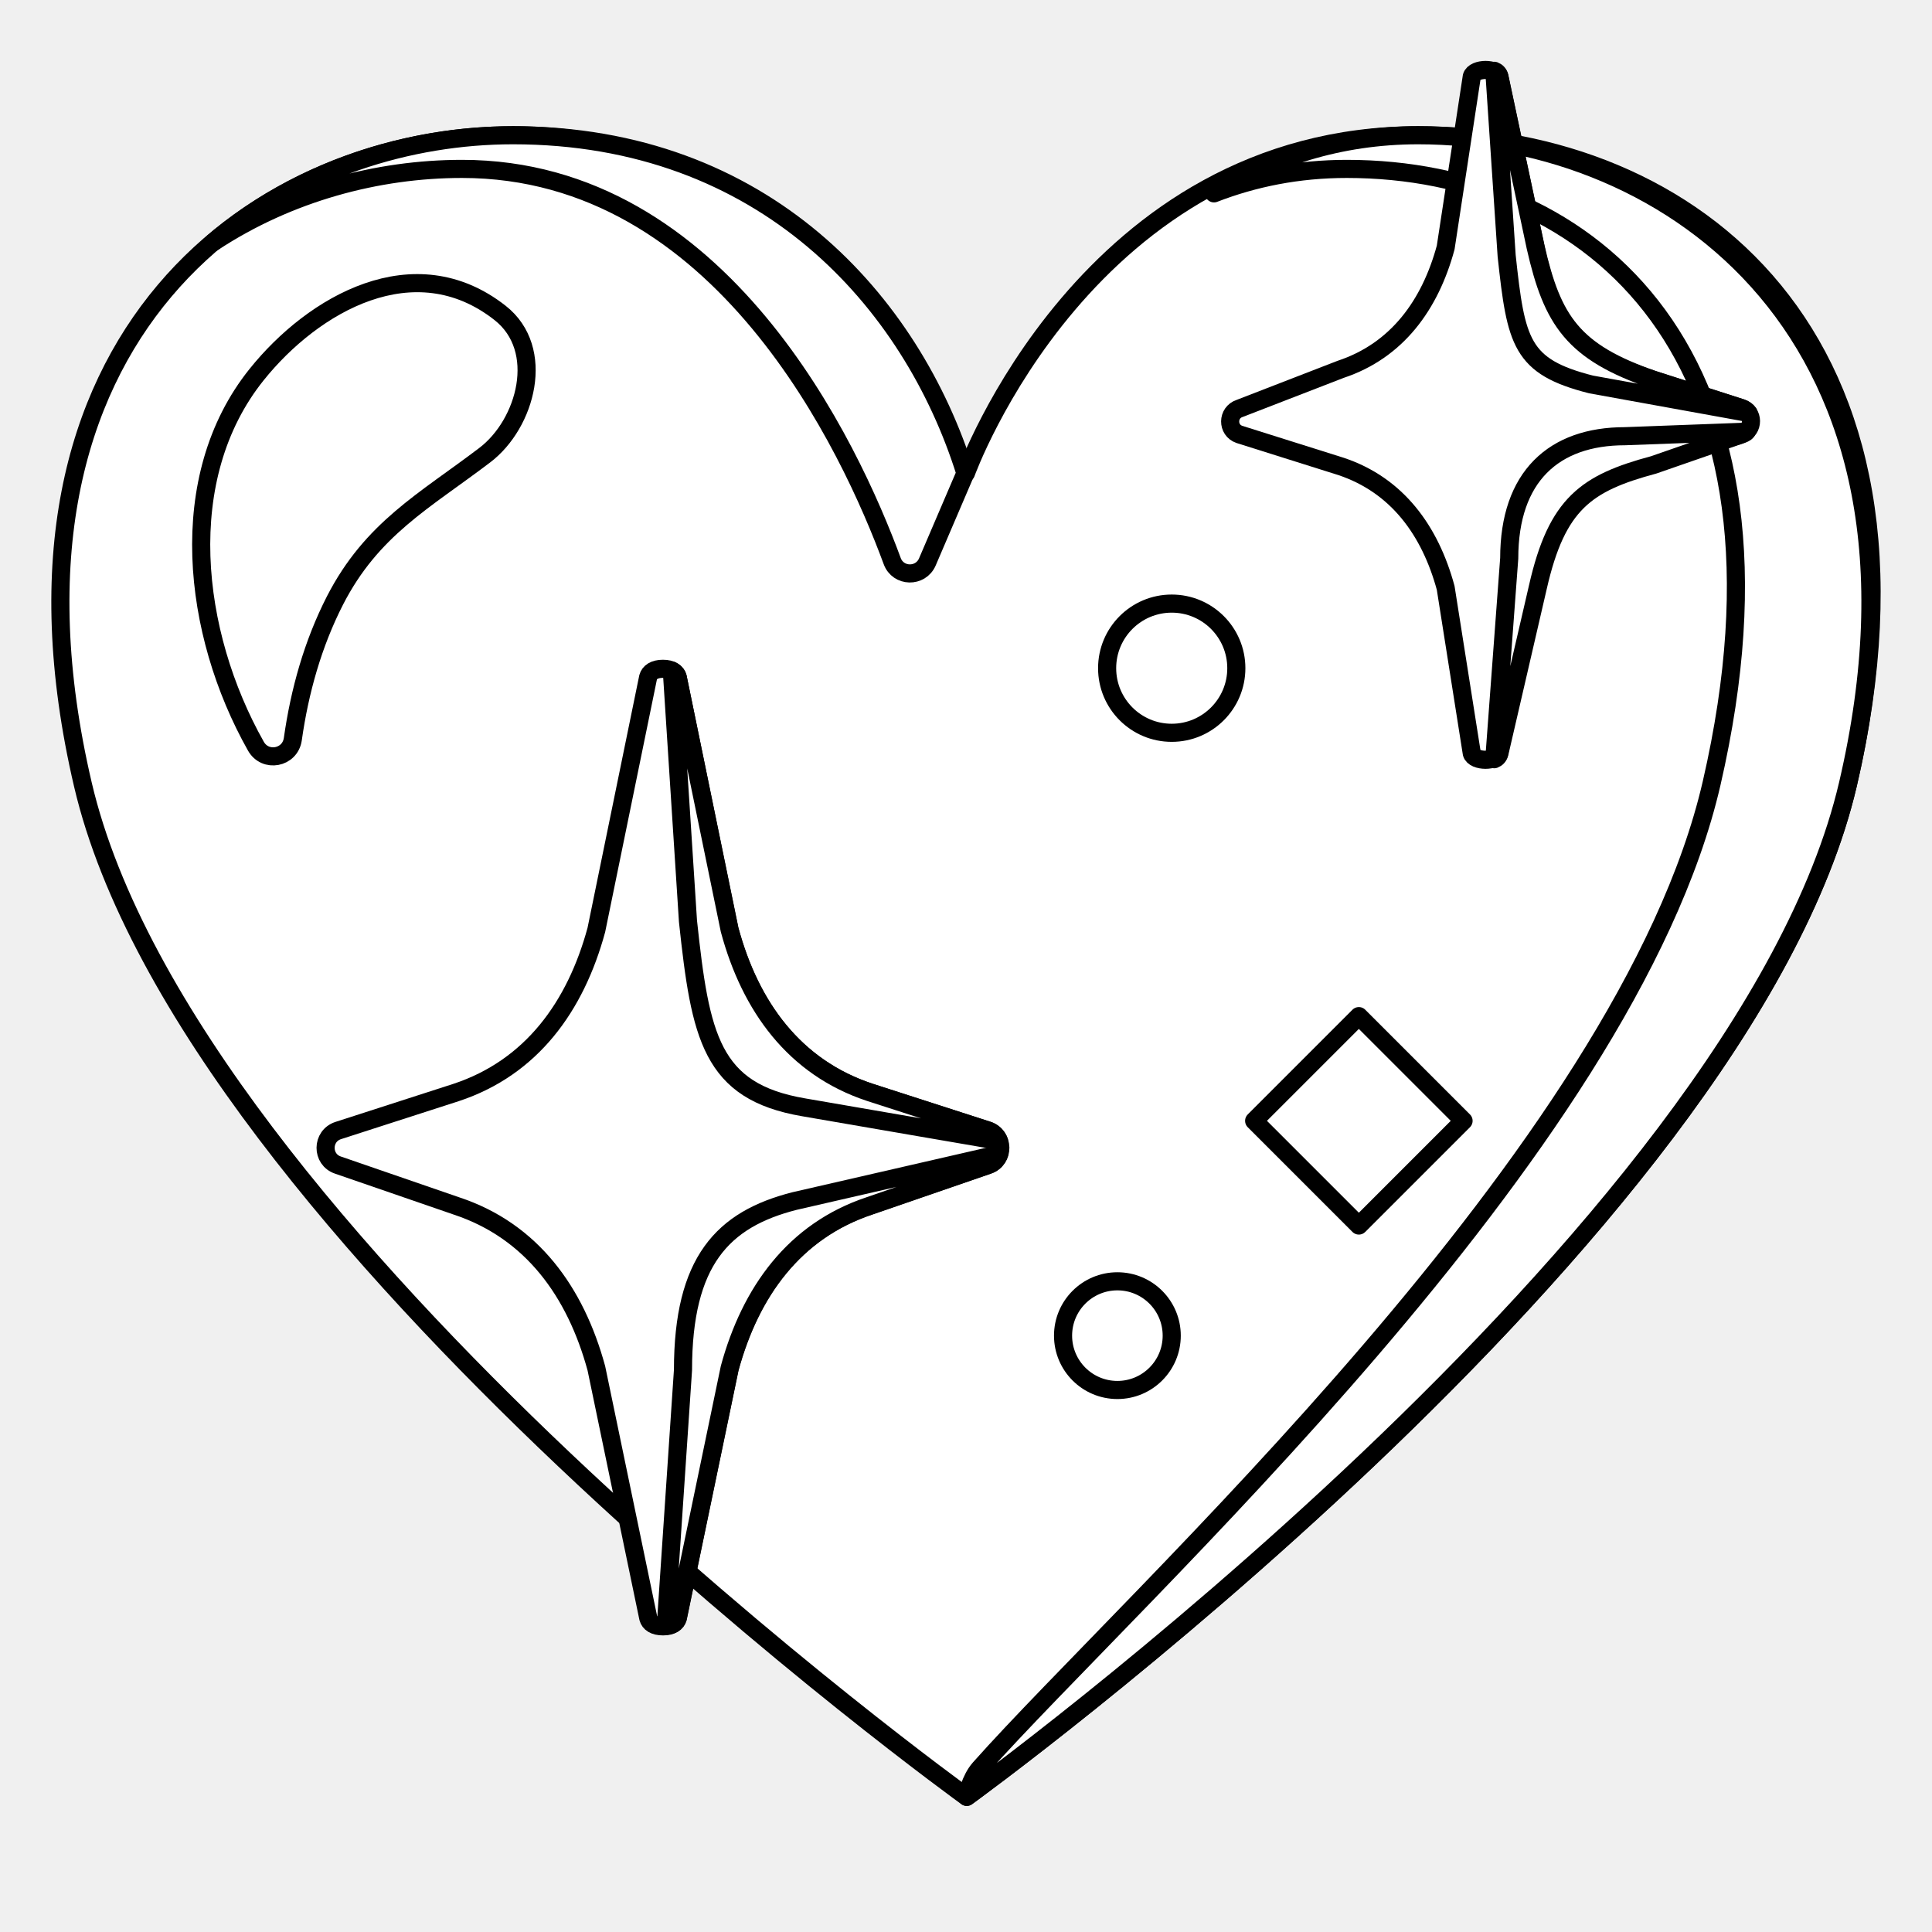
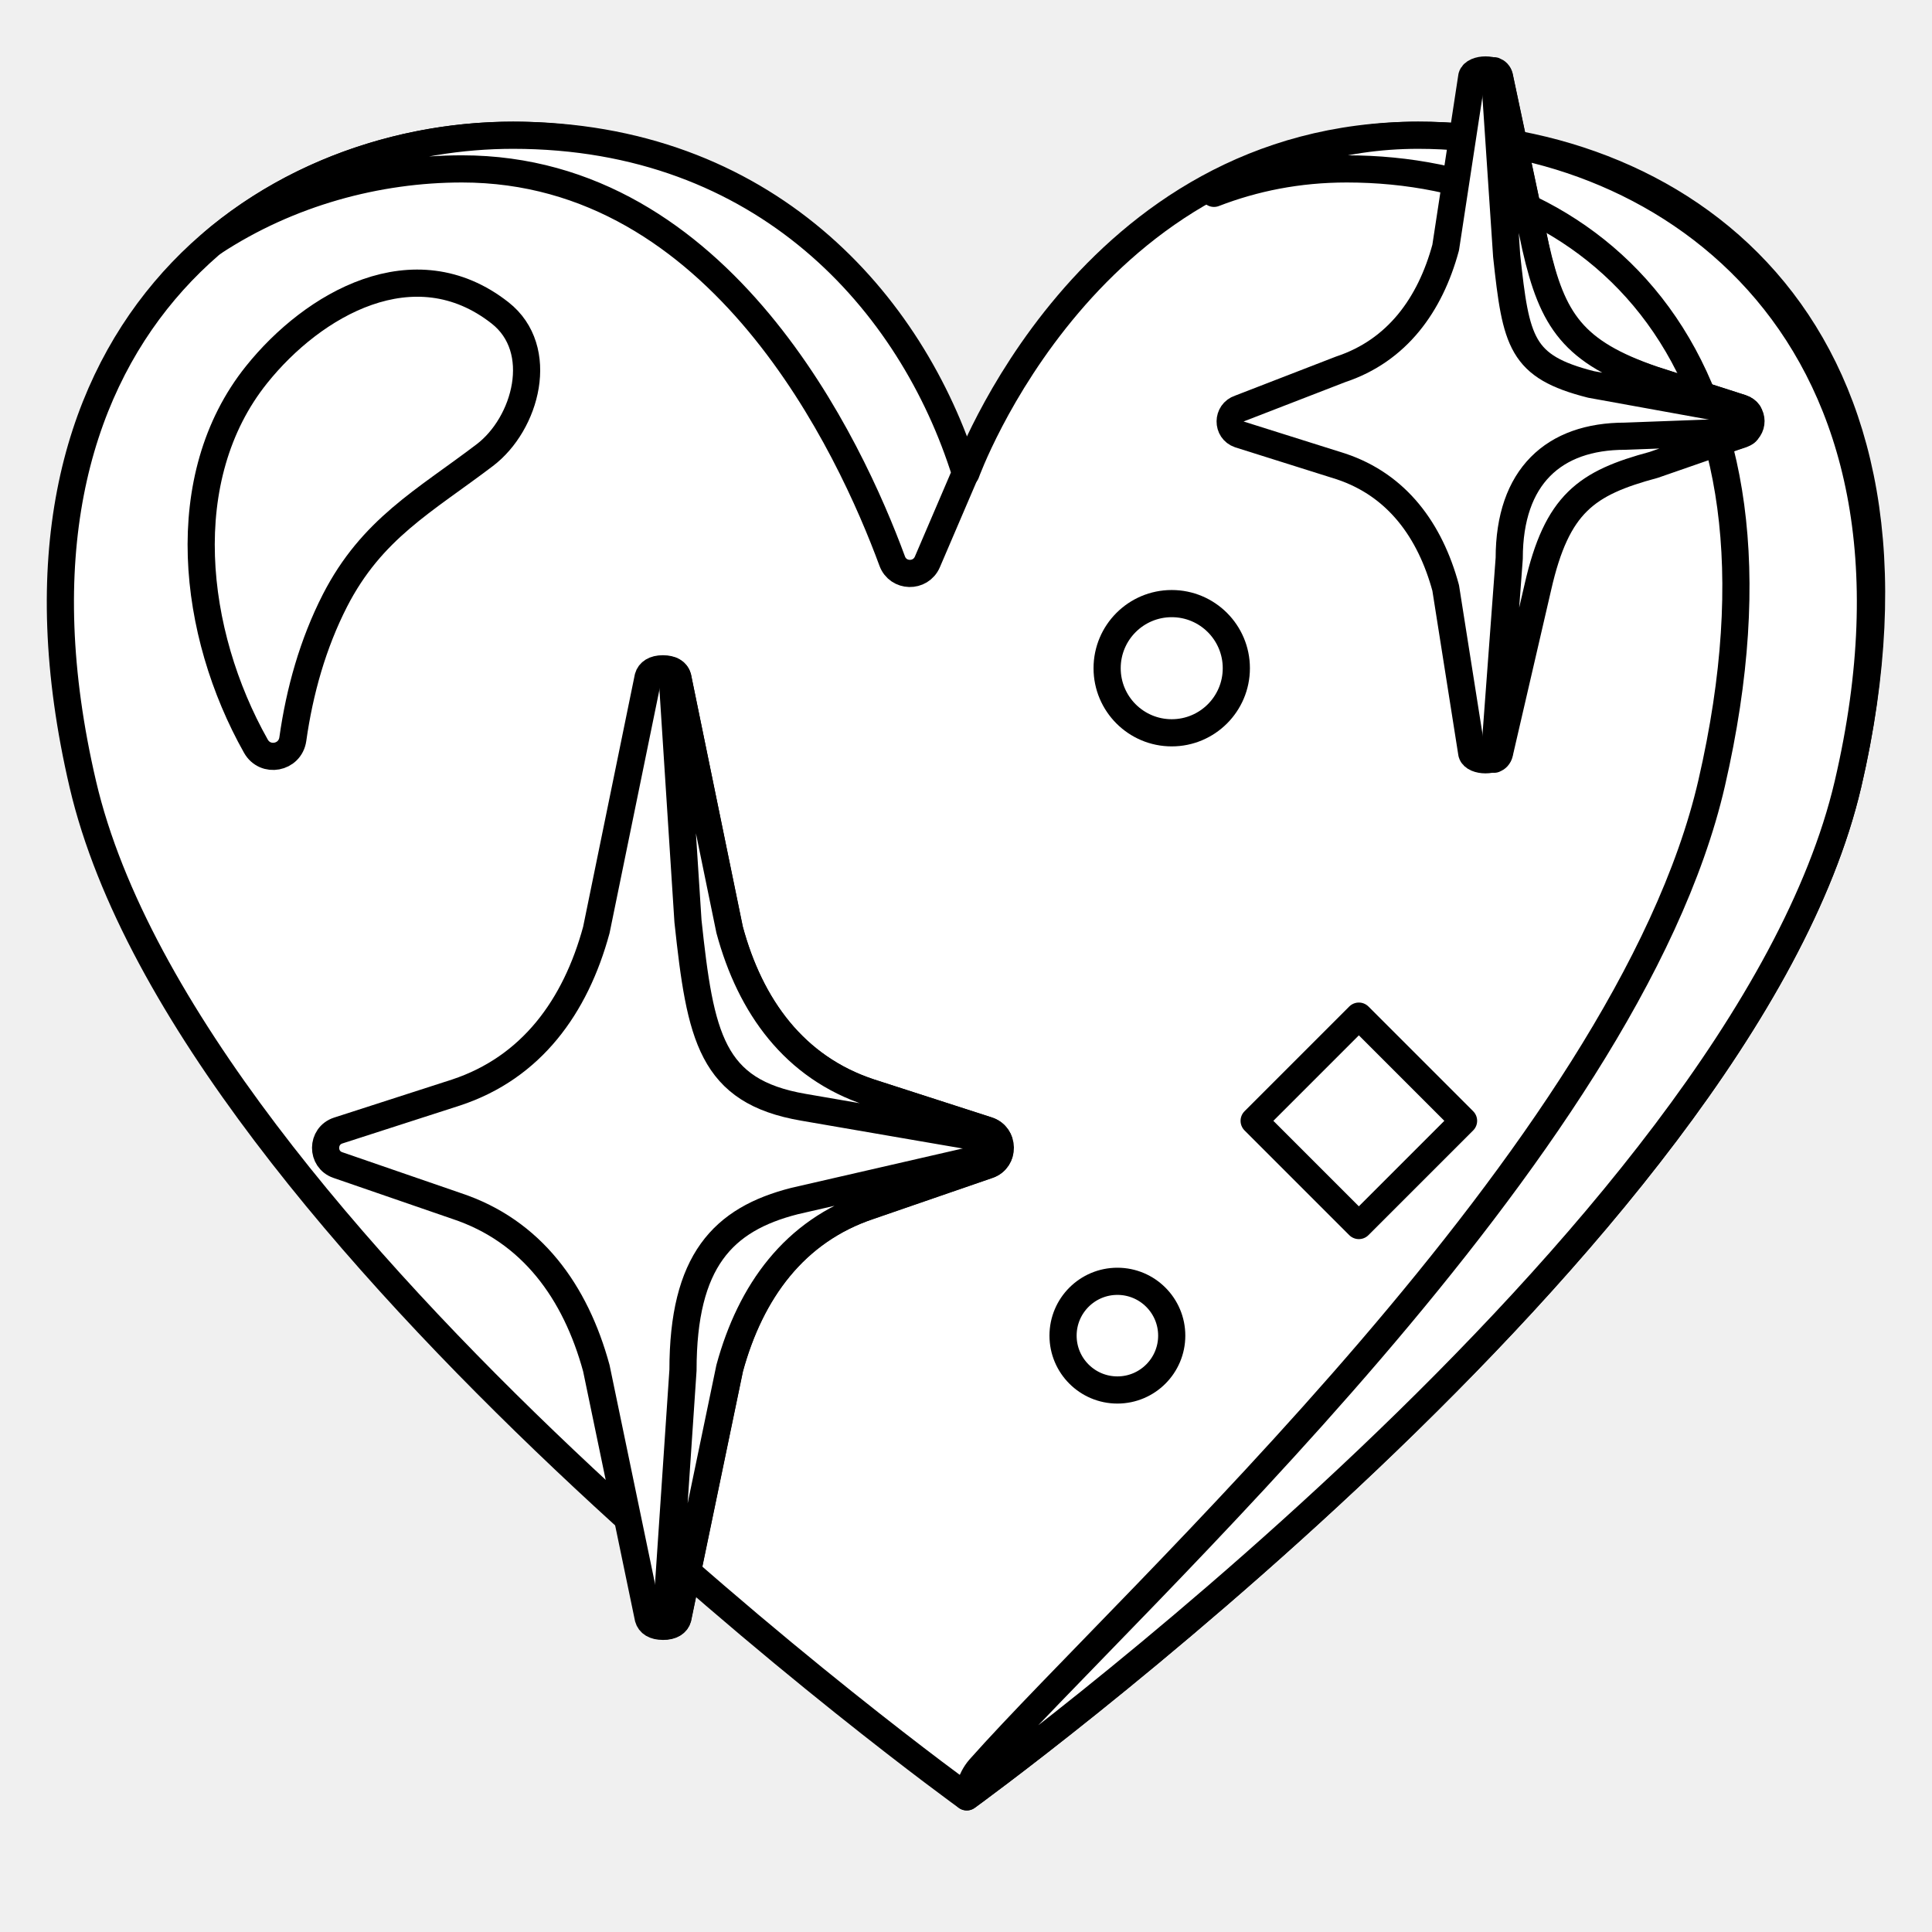
<svg xmlns="http://www.w3.org/2000/svg" version="1.1" id="Layer_3" x="0px" y="0px" viewBox="0 0 128 128" style="enable-background:new 0 0 128 128;" xml:space="preserve">
  <g>
-     <path d="M93.96,8.96C72.05,8.96,64,31.34,64,31.34S56.06,8.96,33.99,8.96c-16.58,0-35.48,13.14-28.5,43.01   c6.98,29.87,58.56,67.08,58.56,67.08s51.39-37.21,58.38-67.08C129.41,22.1,111.87,8.96,93.96,8.96z" fill="#ffffff" stroke="#000000" stroke-width="1.2" stroke-linecap="round" stroke-linejoin="round" />
+     <path d="M93.96,8.96C72.05,8.96,64,31.34,64,31.34S56.06,8.96,33.99,8.96c-16.58,0-35.48,13.14-28.5,43.01   c6.98,29.87,58.56,67.08,58.56,67.08s51.39-37.21,58.38-67.08C129.41,22.1,111.87,8.96,93.96,8.96z" fill="#ffffff" stroke="#000000" stroke-width="1.8" stroke-linecap="round" stroke-linejoin="round" />
    <g>
-       <path d="M30.61,11.19c17.2,0,25.74,18.49,28.5,25.98c0.39,1.07,1.88,1.1,2.33,0.06l2.52-5.88    C60.41,20,50.65,8.96,33.99,8.96c-6.9,0-14.19,2.28-19.86,7.09C19.14,12.76,25.01,11.19,30.61,11.19z" fill="#ffffff" stroke="#000000" stroke-width="1.2" stroke-linecap="round" stroke-linejoin="round" />
-       <path d="M93.96,8.96c-5.29,0-9.77,1.54-13.53,3.85c2.64-1.02,5.56-1.62,8.8-1.62    c16.21,0,30.72,12.29,24.17,40.7c-5.62,24.39-38.46,53.98-48.49,65.27c-0.64,0.72-0.86,1.88-0.86,1.88s51.39-37.21,58.38-67.08    C129.41,22.1,110.53,8.96,93.96,8.96z" fill="#ffffff" stroke="#000000" stroke-width="1.2" stroke-linecap="round" stroke-linejoin="round" />
+       <path d="M30.61,11.19c17.2,0,25.74,18.49,28.5,25.98c0.39,1.07,1.88,1.1,2.33,0.06l2.52-5.88    C60.41,20,50.65,8.96,33.99,8.96c-6.9,0-14.19,2.28-19.86,7.09C19.14,12.76,25.01,11.19,30.61,11.19z" fill="#ffffff" stroke="#000000" stroke-width="1.8" stroke-linecap="round" stroke-linejoin="round" />
+       <path d="M93.96,8.96c-5.29,0-9.77,1.54-13.53,3.85c2.64-1.02,5.56-1.62,8.8-1.62    c16.21,0,30.72,12.29,24.17,40.7c-5.62,24.39-38.46,53.98-48.49,65.27c-0.64,0.72-0.86,1.88-0.86,1.88s51.39-37.21,58.38-67.08    C129.41,22.1,110.53,8.96,93.96,8.96z" fill="#ffffff" stroke="#000000" stroke-width="1.8" stroke-linecap="round" stroke-linejoin="round" />
    </g>
    <g>
      <g>
        <g>
-           <path d="M17,24.82c3.75-4.68,10.45-8.55,16.13-4.09c3.07,2.41,1.73,7.35-1.02,9.43      c-4,3.04-7.48,4.87-9.92,9.63c-1.46,2.86-2.34,5.99-2.79,9.18c-0.18,1.26-1.83,1.57-2.45,0.46C12.73,41.94,11.53,31.64,17,24.82      z" fill="#ffffff" stroke="#000000" stroke-width="1.2" stroke-linecap="round" stroke-linejoin="round" />
+           <path d="M17,24.82c3.75-4.68,10.45-8.55,16.13-4.09c3.07,2.41,1.73,7.35-1.02,9.43      c-4,3.04-7.48,4.87-9.92,9.63c-1.46,2.86-2.34,5.99-2.79,9.18c-0.18,1.26-1.83,1.57-2.45,0.46C12.73,41.94,11.53,31.64,17,24.82      z" fill="#ffffff" stroke="#000000" stroke-width="1.8" stroke-linecap="round" stroke-linejoin="round" />
        </g>
      </g>
    </g>
  </g>
-   <circle cx="74.03" cy="88.49" r="3.6" fill="#ffffff" stroke="#000000" stroke-width="1.2" stroke-linecap="round" stroke-linejoin="round" />
-   <circle cx="77.63" cy="44.27" r="4.28" fill="#ffffff" stroke="#000000" stroke-width="1.2" stroke-linecap="round" stroke-linejoin="round" />
-   <rect x="85.12" y="69.35" transform="matrix(0.7071 -0.7071 0.7071 0.7071 -26.1349 85.4087)" width="9.81" height="9.81" fill="#ffffff" stroke="#000000" stroke-width="1.2" stroke-linecap="round" stroke-linejoin="round" />
+   <circle cx="74.03" cy="88.49" r="3.6" fill="#ffffff" stroke="#000000" stroke-width="1.8" stroke-linecap="round" stroke-linejoin="round" />
+   <circle cx="77.63" cy="44.27" r="4.28" fill="#ffffff" stroke="#000000" stroke-width="1.8" stroke-linecap="round" stroke-linejoin="round" />
+   <rect x="85.12" y="69.35" transform="matrix(0.7071 -0.7071 0.7071 0.7071 -26.1349 85.4087)" width="9.81" height="9.81" fill="#ffffff" stroke="#000000" stroke-width="1.8" stroke-linecap="round" stroke-linejoin="round" />
  <g>
-     <path d="M65.43,74.89l-7.81-2.52c-5-1.65-7.92-5.69-9.29-10.77L44.9,44.87c-0.09-0.33-0.41-0.56-0.98-0.56   c-0.57,0-0.89,0.23-0.98,0.56l-3.43,16.74c-1.38,5.08-4.3,9.12-9.29,10.77l-7.81,2.52c-1.11,0.36-1.12,1.92-0.02,2.29l7.86,2.71   c4.98,1.65,7.88,5.69,9.26,10.75l3.44,16.55c0.09,0.33,0.4,0.55,0.98,0.55s0.89-0.23,0.98-0.55l3.44-16.55   c1.38-5.06,4.28-9.09,9.26-10.75l7.86-2.71C66.56,76.81,66.54,75.25,65.43,74.89z" fill="#ffffff" stroke="#000000" stroke-width="1.2" stroke-linecap="round" stroke-linejoin="round" />
-     <path d="M66.18,75.59c-0.12-0.31-0.36-0.58-0.74-0.7l-7.81-2.52c-5-1.65-7.92-5.69-9.29-10.77L44.9,44.87   c-0.05-0.19-0.19-0.34-0.39-0.44l1.07,16.6c0.82,7.67,1.53,11.28,7.65,12.33C58.48,74.27,64.56,75.31,66.18,75.59z" fill="#ffffff" stroke="#000000" stroke-width="1.2" stroke-linecap="round" stroke-linejoin="round" />
-     <path d="M66.19,76.46l-13.54,3.11c-4.77,1.21-7.4,3.98-7.4,11.2l-1.14,16.95c0.46-0.05,0.71-0.25,0.79-0.53   l3.44-16.55c1.38-5.06,4.28-9.09,9.26-10.75l7.86-2.71C65.84,77.06,66.07,76.78,66.19,76.46z" fill="#ffffff" stroke="#000000" stroke-width="1.2" stroke-linecap="round" stroke-linejoin="round" />
+     <path d="M65.43,74.89l-7.81-2.52c-5-1.65-7.92-5.69-9.29-10.77L44.9,44.87c-0.09-0.33-0.41-0.56-0.98-0.56   c-0.57,0-0.89,0.23-0.98,0.56l-3.43,16.74c-1.38,5.08-4.3,9.12-9.29,10.77l-7.81,2.52c-1.11,0.36-1.12,1.92-0.02,2.29l7.86,2.71   c4.98,1.65,7.88,5.69,9.26,10.75l3.44,16.55c0.09,0.33,0.4,0.55,0.98,0.55s0.89-0.23,0.98-0.55l3.44-16.55   c1.38-5.06,4.28-9.09,9.26-10.75l7.86-2.71C66.56,76.81,66.54,75.25,65.43,74.89z" fill="#ffffff" stroke="#000000" stroke-width="1.8" stroke-linecap="round" stroke-linejoin="round" />
+     <path d="M66.18,75.59c-0.12-0.31-0.36-0.58-0.74-0.7l-7.81-2.52c-5-1.65-7.92-5.69-9.29-10.77L44.9,44.87   c-0.05-0.19-0.19-0.34-0.39-0.44l1.07,16.6c0.82,7.67,1.53,11.28,7.65,12.33C58.48,74.27,64.56,75.31,66.18,75.59z" fill="#ffffff" stroke="#000000" stroke-width="1.8" stroke-linecap="round" stroke-linejoin="round" />
+     <path d="M66.19,76.46l-13.54,3.11c-4.77,1.21-7.4,3.98-7.4,11.2l-1.14,16.95c0.46-0.05,0.71-0.25,0.79-0.53   l3.44-16.55c1.38-5.06,4.28-9.09,9.26-10.75l7.86-2.71C65.84,77.06,66.07,76.78,66.19,76.46z" fill="#ffffff" stroke="#000000" stroke-width="1.8" stroke-linecap="round" stroke-linejoin="round" />
  </g>
  <g>
-     <path d="M109.55,25.17c-6.09-2.01-6.64-4.28-7.67-8.09L99.33,5.07c-0.15-0.58-1.66-0.58-1.82,0l-1.73,11.33   c-1.03,3.8-3.22,6.83-6.96,8.07l-6.69,2.59c-0.83,0.27-0.84,1.44-0.02,1.72l6.73,2.12c3.73,1.24,5.91,4.26,6.94,8.05l1.73,10.96   c0.16,0.57,1.66,0.57,1.81,0l2.03-10.93c1.03-3.82,2.6-6.85,7.67-8.09l6.37-2.13c0.83-0.28,0.82-1.45-0.01-1.72L109.55,25.17z" fill="#ffffff" stroke="#000000" stroke-width="1.2" stroke-linecap="round" stroke-linejoin="round" />
-     <path d="M99.82,16.95c0.62,5.74,0.94,7.34,5.59,8.52l10.43,1.89c-0.1-0.14-0.25-0.25-0.45-0.32l-5.84-1.88   c-5.34-1.83-6.7-3.92-7.81-8.79l-2.4-11.3c-0.05-0.2-0.18-0.32-0.34-0.38L99.82,16.95z" fill="#ffffff" stroke="#000000" stroke-width="1.2" stroke-linecap="round" stroke-linejoin="round" />
-     <path d="M99.99,36.99c0-5.42,2.96-8.09,7.67-8.09l8.05-0.3c-0.1,0.14-0.63,0.28-0.82,0.35l-5.33,1.85   c-4.46,1.2-6.41,2.55-7.67,8.09l-2.55,11.02c-0.05,0.2-0.18,0.33-0.34,0.39L99.99,36.99z" fill="#ffffff" stroke="#000000" stroke-width="1.2" stroke-linecap="round" stroke-linejoin="round" />
+     <path d="M109.55,25.17c-6.09-2.01-6.64-4.28-7.67-8.09L99.33,5.07c-0.15-0.58-1.66-0.58-1.82,0l-1.73,11.33   c-1.03,3.8-3.22,6.83-6.96,8.07l-6.69,2.59c-0.83,0.27-0.84,1.44-0.02,1.72l6.73,2.12c3.73,1.24,5.91,4.26,6.94,8.05l1.73,10.96   c0.16,0.57,1.66,0.57,1.81,0l2.03-10.93c1.03-3.82,2.6-6.85,7.67-8.09l6.37-2.13c0.83-0.28,0.82-1.45-0.01-1.72L109.55,25.17z" fill="#ffffff" stroke="#000000" stroke-width="1.8" stroke-linecap="round" stroke-linejoin="round" />
+     <path d="M99.82,16.95c0.62,5.74,0.94,7.34,5.59,8.52l10.43,1.89c-0.1-0.14-0.25-0.25-0.45-0.32l-5.84-1.88   c-5.34-1.83-6.7-3.92-7.81-8.79l-2.4-11.3c-0.05-0.2-0.18-0.32-0.34-0.38L99.82,16.95z" fill="#ffffff" stroke="#000000" stroke-width="1.8" stroke-linecap="round" stroke-linejoin="round" />
+     <path d="M99.99,36.99c0-5.42,2.96-8.09,7.67-8.09l8.05-0.3c-0.1,0.14-0.63,0.28-0.82,0.35l-5.33,1.85   c-4.46,1.2-6.41,2.55-7.67,8.09l-2.55,11.02c-0.05,0.2-0.18,0.33-0.34,0.39L99.99,36.99z" fill="#ffffff" stroke="#000000" stroke-width="1.8" stroke-linecap="round" stroke-linejoin="round" />
  </g>
</svg>
